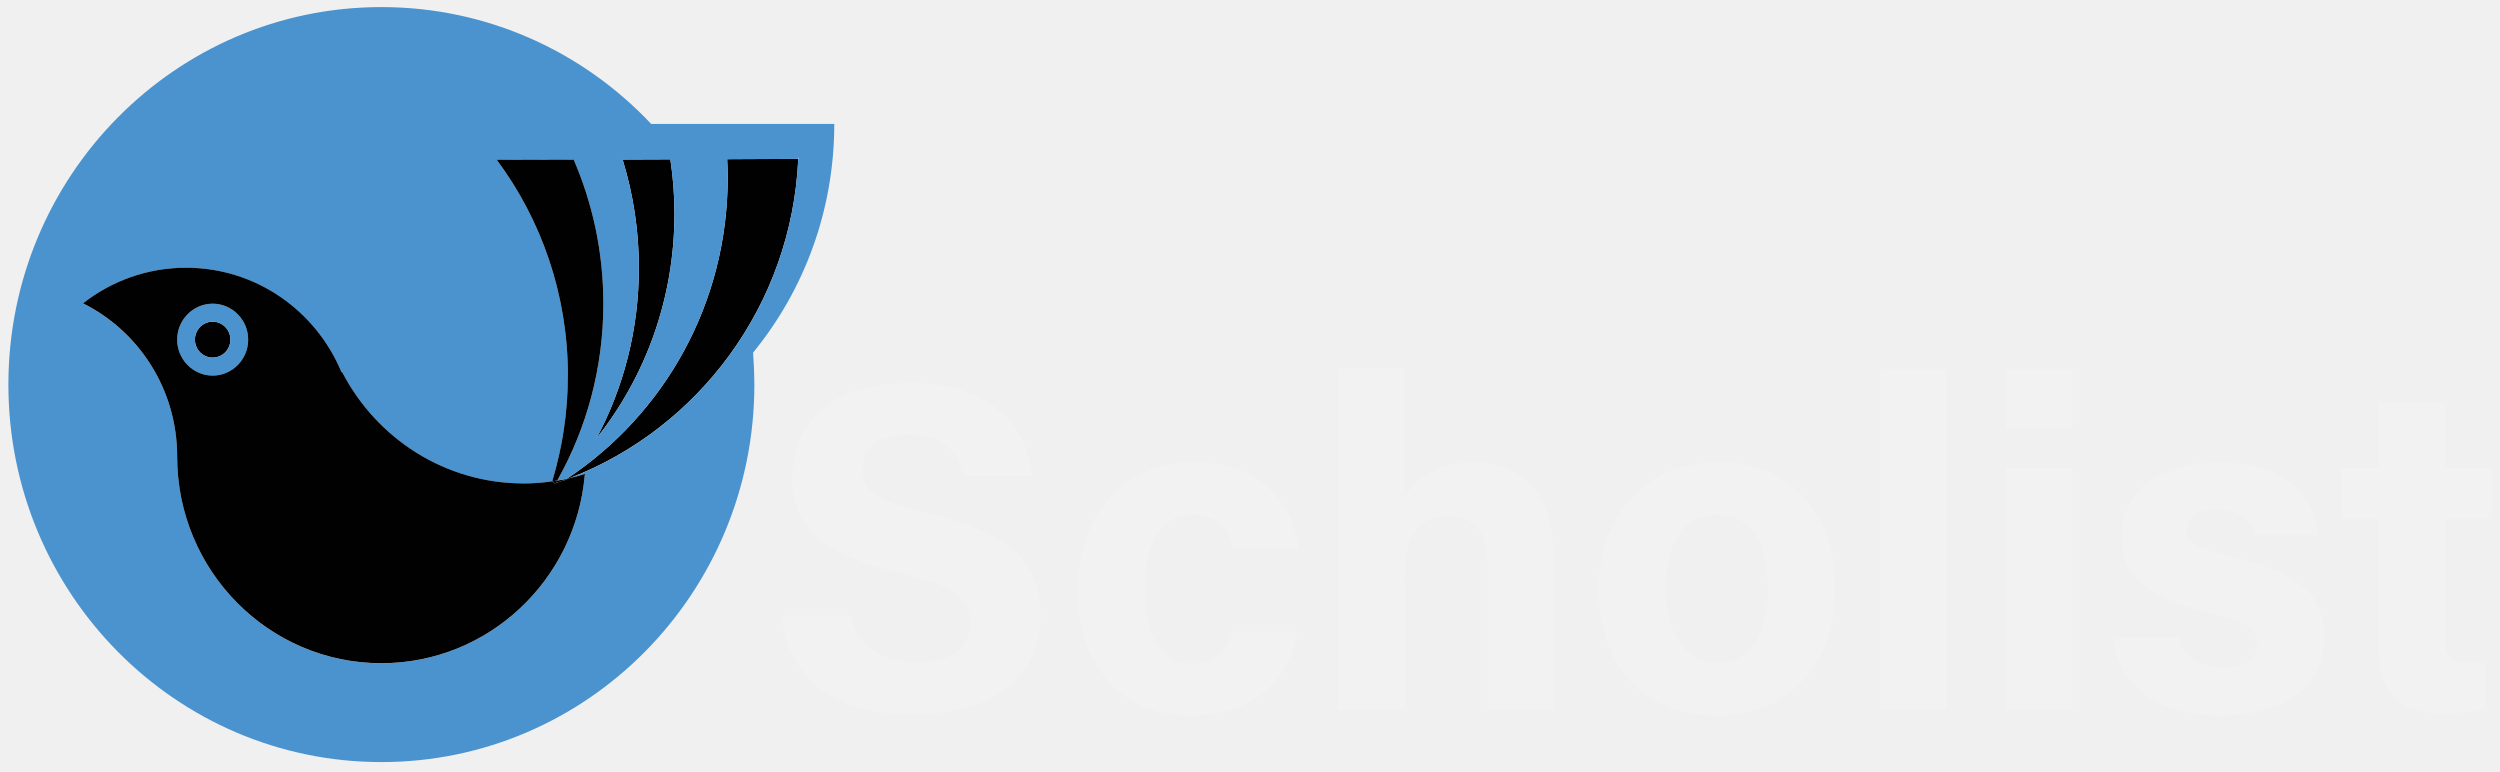
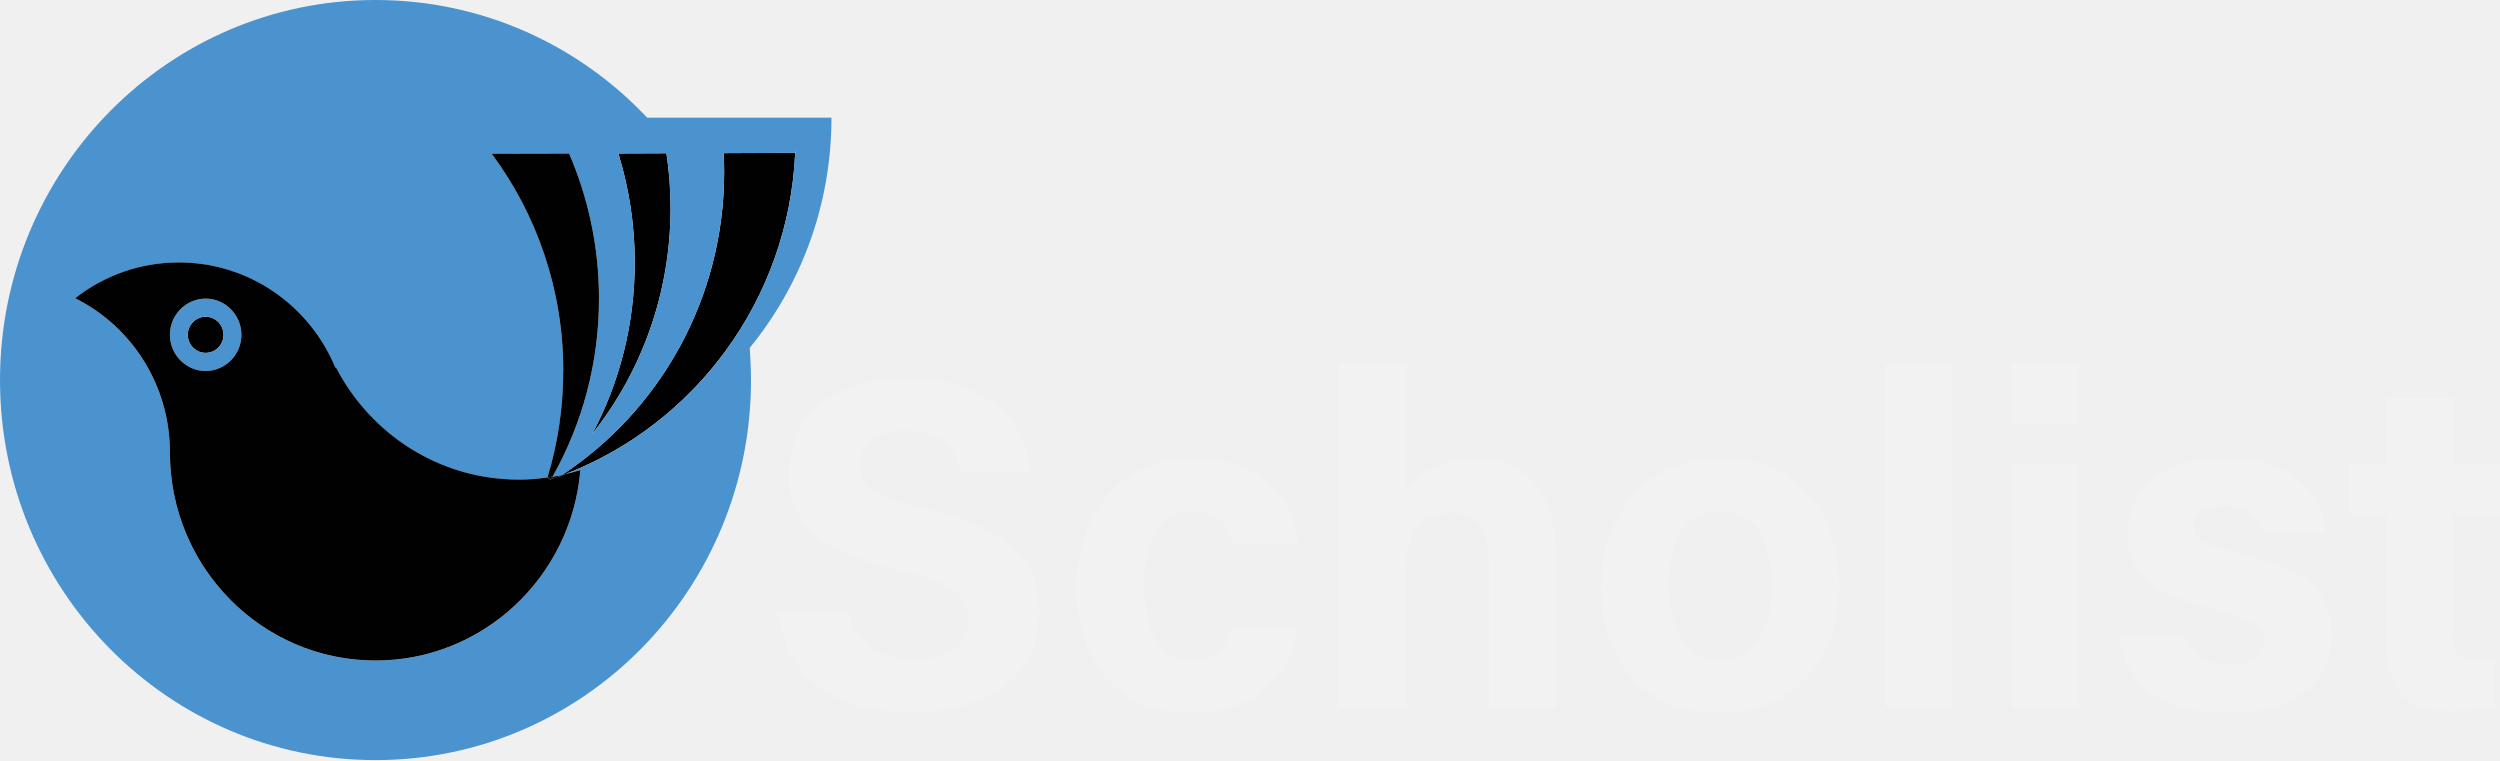
- <svg xmlns="http://www.w3.org/2000/svg" width="149" height="46" viewBox="0 0 149 46" fill="none">
-   <g clip-path="url(#clip0_1_1038)">
-     <path d="M33.708 28.589L33.613 28.654L33.644 28.611C33.666 28.6 33.686 28.589 33.708 28.589Z" fill="#010101" />
-     <path d="M33.93 28.503C33.857 28.535 33.781 28.557 33.708 28.589C33.739 28.566 33.772 28.557 33.792 28.524C33.846 28.524 33.888 28.512 33.93 28.501V28.503Z" fill="#010101" />
-     <path d="M33.792 28.526C33.77 28.557 33.739 28.568 33.708 28.591C33.686 28.591 33.666 28.602 33.644 28.613L33.697 28.548C33.728 28.548 33.761 28.537 33.792 28.526Z" fill="#010101" />
-     <path d="M33.22 28.631C33.38 28.62 33.537 28.589 33.697 28.546L33.644 28.611C33.475 28.676 33.316 28.728 33.147 28.782C33.178 28.728 33.2 28.685 33.22 28.631Z" fill="#010101" />
-     <path d="M32.914 28.685C33.02 28.674 33.116 28.663 33.22 28.631C33.198 28.685 33.178 28.728 33.147 28.782C33.116 28.793 33.094 28.804 33.063 28.813L32.914 28.696V28.685Z" fill="#010101" />
-     <path d="M40.197 12.743C40.197 17.811 38.46 22.472 35.549 26.125C37.169 23.103 38.078 19.632 38.078 15.958C38.078 13.731 37.739 11.586 37.127 9.572L37.105 9.507L39.953 9.496C40.113 10.556 40.197 11.638 40.197 12.743Z" fill="#010101" />
-     <path d="M47.576 9.465C47.183 18.186 41.626 25.546 33.93 28.503C33.888 28.515 33.846 28.526 33.792 28.526C39.572 24.702 43.372 18.1 43.372 10.601C43.372 10.226 43.361 9.851 43.341 9.487L47.576 9.465Z" fill="#010101" />
-     <path d="M40.197 12.743C40.197 11.64 40.113 10.558 39.953 9.496L37.105 9.507L37.127 9.572C37.741 11.586 38.078 13.729 38.078 15.958C38.078 19.634 37.169 23.105 35.549 26.125C38.46 22.472 40.197 17.811 40.197 12.743ZM44.96 22.921C44.96 35.349 35.01 45.42 22.731 45.42C10.452 45.42 0.5 35.349 0.5 22.921C0.5 10.493 10.452 0.422 22.731 0.422C29.052 0.422 34.766 3.09 38.811 7.388H49.723C49.723 12.563 47.913 17.308 44.885 21.015C44.927 21.648 44.958 22.279 44.958 22.921H44.96ZM29.611 9.53C32.268 13.109 33.846 17.555 33.846 22.387C33.846 24.583 33.517 26.694 32.914 28.687C32.353 28.773 31.78 28.815 31.199 28.815C26.52 28.815 22.456 26.137 20.413 22.216L20.349 22.174C18.825 18.52 15.257 15.96 11.086 15.96C8.779 15.96 6.641 16.753 4.948 18.082C8.271 19.744 10.559 23.204 10.559 27.21C10.559 34.014 16.009 39.53 22.731 39.53C29.083 39.53 34.3 34.602 34.851 28.324L34.873 28.25C34.567 28.346 34.247 28.431 33.93 28.508C41.626 25.551 47.183 18.19 47.576 9.469H47.607L47.585 9.341C47.585 9.384 47.585 9.426 47.574 9.469L43.338 9.492C43.361 9.855 43.37 10.23 43.37 10.605C43.37 18.105 39.569 24.704 33.79 28.53C33.759 28.541 33.726 28.553 33.695 28.553C33.535 28.595 33.377 28.627 33.218 28.638C34.964 25.53 35.96 21.931 35.96 18.107C35.96 15.022 35.314 12.096 34.161 9.451L34.183 9.525L29.611 9.536V9.53Z" fill="#4A93CF" />
-     <path d="M33.846 22.387C33.846 17.555 32.269 13.109 29.611 9.53L34.183 9.518L34.161 9.444C35.315 12.092 35.96 15.015 35.96 18.1C35.96 21.924 34.964 25.526 33.218 28.631C33.112 28.663 33.016 28.674 32.912 28.685C33.515 26.691 33.844 24.581 33.844 22.385L33.846 22.387Z" fill="#010101" />
-     <path d="M12.675 21.314C13.259 21.314 13.733 20.834 13.733 20.242C13.733 19.651 13.259 19.171 12.675 19.171C12.091 19.171 11.617 19.651 11.617 20.242C11.617 20.834 12.091 21.314 12.675 21.314Z" fill="#010101" />
-     <path d="M13.733 20.242C13.733 19.654 13.256 19.171 12.675 19.171C12.094 19.171 11.617 19.654 11.617 20.242C11.617 20.831 12.094 21.314 12.675 21.314C13.256 21.314 13.733 20.831 13.733 20.242ZM12.675 18.1C13.84 18.1 14.791 19.064 14.791 20.242C14.791 21.421 13.84 22.385 12.675 22.385C11.51 22.385 10.559 21.421 10.559 20.242C10.559 19.064 11.51 18.1 12.675 18.1Z" fill="#4A93CF" />
-     <path d="M14.791 20.242C14.791 19.064 13.84 18.1 12.675 18.1C11.51 18.1 10.559 19.064 10.559 20.242C10.559 21.421 11.51 22.385 12.675 22.385C13.84 22.385 14.791 21.421 14.791 20.242ZM31.199 28.813C31.78 28.813 32.353 28.77 32.914 28.685V28.696L33.063 28.813C33.094 28.802 33.116 28.791 33.147 28.782C33.316 28.728 33.475 28.674 33.644 28.611L33.613 28.654L33.708 28.589C33.782 28.557 33.857 28.535 33.93 28.503C34.247 28.429 34.565 28.342 34.873 28.245L34.851 28.319C34.301 34.597 29.083 39.526 22.731 39.526C16.009 39.526 10.559 34.009 10.559 27.206C10.559 23.198 8.271 19.737 4.948 18.078C6.641 16.749 8.78 15.956 11.087 15.956C15.257 15.956 18.825 18.516 20.349 22.169L20.413 22.212C22.456 26.132 26.52 28.811 31.199 28.811V28.813Z" fill="#010101" />
-     <path d="M50.704 36.679C51.136 38.608 52.503 39.452 54.699 39.452C56.895 39.452 57.825 38.576 57.825 37.17C57.825 35.608 56.911 34.93 53.665 34.166C48.503 32.94 47.225 31.038 47.225 28.445C47.225 25.097 49.699 22.825 54.191 22.825C59.229 22.825 61.235 25.566 61.508 28.375H57.375C57.177 27.194 56.532 25.91 54.085 25.91C52.419 25.91 51.414 26.606 51.414 27.969C51.414 29.332 52.219 29.846 55.285 30.565C60.804 31.88 62.014 33.96 62.014 36.665C62.014 40.173 59.391 42.578 54.378 42.578C49.364 42.578 47.026 40.177 46.571 36.677H50.704V36.679Z" fill="#F2F2F2" />
-     <path d="M77.354 37.649C76.864 40.051 75.193 42.643 70.949 42.643C66.706 42.643 64.236 39.537 64.236 35.204C64.236 30.87 66.803 27.556 71.138 27.556C75.941 27.556 77.276 31.043 77.354 32.675H73.503C73.259 31.501 72.602 30.679 71.062 30.679C69.259 30.679 68.238 32.278 68.238 35.073C68.238 38.143 69.319 39.542 71.047 39.542C72.403 39.542 73.128 38.731 73.481 37.649H77.356H77.354Z" fill="#F2F2F2" />
-     <path d="M83.719 21.976V29.592C84.345 28.658 85.498 27.556 87.799 27.556C90.454 27.556 92.571 29.148 92.571 33.057V42.308H88.651V33.654C88.651 31.779 87.994 30.782 86.339 30.782C84.147 30.782 83.717 32.433 83.717 34.658V42.308H79.772V21.976H83.717H83.719Z" fill="#F2F2F2" />
-     <path d="M109.376 35.071C109.376 39.434 106.795 42.643 102.283 42.643C97.771 42.643 95.286 39.452 95.286 35.148C95.286 30.843 97.944 27.556 102.47 27.556C106.662 27.556 109.376 30.551 109.376 35.071ZM99.29 35.098C99.29 37.873 100.471 39.517 102.37 39.517C104.269 39.517 105.373 37.871 105.373 35.123C105.373 32.105 104.28 30.679 102.314 30.679C100.484 30.679 99.29 32.051 99.29 35.098Z" fill="#F2F2F2" />
-     <path d="M112.084 42.308V21.976H116.028V42.308H112.084Z" fill="#F2F2F2" />
-     <path d="M119.571 21.976H123.516V25.537H119.571V21.976ZM119.571 27.89H123.516V42.308H119.571V27.89Z" fill="#F2F2F2" />
-     <path d="M129.827 37.974C130.125 39.124 131.052 39.769 132.525 39.769C133.998 39.769 134.513 39.239 134.513 38.365C134.513 37.44 133.9 37.076 131.859 36.569C127.218 35.41 126.46 33.957 126.46 31.923C126.46 29.889 127.939 27.556 132.237 27.556C136.534 27.556 138.02 29.943 138.142 31.896H134.391C134.264 31.364 133.914 30.356 132.059 30.356C130.755 30.356 130.333 30.94 130.333 31.588C130.333 32.307 130.775 32.653 133.088 33.199C137.84 34.317 138.513 35.967 138.513 38.08C138.513 40.467 136.718 42.64 132.374 42.64C128.03 42.64 126.264 40.527 125.952 37.972H129.827V37.974Z" fill="#F2F2F2" />
-     <path d="M139.568 27.89H141.765V23.986H145.709V27.89H148.5V30.892H145.709V38.008C145.709 39.102 146.04 39.528 147.215 39.528C147.435 39.528 147.819 39.526 148.114 39.483V42.229C147.331 42.499 146.259 42.506 145.463 42.506C142.683 42.506 141.765 41.001 141.765 38.48V30.895H139.568V27.893V27.89Z" fill="#F2F2F2" />
+ <svg xmlns="http://www.w3.org/2000/svg" width="148" height="45" viewBox="0 0 148 45" fill="none">
+   <g clip-path="url(#clip0_1_1682)">
+     <path d="M33.208 28.166L33.113 28.231L33.144 28.189C33.166 28.177 33.186 28.166 33.208 28.166V28.166Z" fill="#010101" />
+     <path d="M33.43 28.081C33.357 28.112 33.281 28.135 33.208 28.166C33.239 28.144 33.272 28.135 33.292 28.101C33.346 28.101 33.388 28.09 33.43 28.079V28.081Z" fill="#010101" />
+     <path d="M33.292 28.103C33.27 28.135 33.239 28.146 33.208 28.169C33.186 28.169 33.166 28.18 33.144 28.191L33.197 28.126C33.228 28.126 33.261 28.115 33.292 28.103V28.103Z" fill="#010101" />
+     <path d="M32.72 28.209C32.88 28.198 33.037 28.166 33.197 28.124L33.144 28.189C32.975 28.254 32.815 28.305 32.647 28.359C32.678 28.305 32.7 28.263 32.72 28.209V28.209Z" fill="#010101" />
+     <path d="M32.414 28.263C32.52 28.252 32.616 28.24 32.72 28.209C32.698 28.263 32.678 28.305 32.647 28.359C32.616 28.37 32.594 28.382 32.562 28.391L32.414 28.274V28.263V28.263Z" fill="#010101" />
+     <path d="M39.697 12.32C39.697 17.388 37.96 22.05 35.049 25.703C36.669 22.681 37.578 19.209 37.578 15.536C37.578 13.308 37.239 11.164 36.627 9.15L36.605 9.085L39.453 9.074C39.613 10.133 39.697 11.216 39.697 12.32V12.32Z" fill="#010101" />
+     <path d="M47.076 9.042C46.683 17.763 41.126 25.124 33.43 28.081C33.388 28.092 33.346 28.103 33.292 28.103C39.072 24.279 42.872 17.678 42.872 10.178C42.872 9.803 42.861 9.428 42.841 9.065L47.076 9.042V9.042Z" fill="#010101" />
+     <path d="M39.697 12.32C39.697 11.218 39.613 10.136 39.453 9.074L36.605 9.085L36.627 9.15C37.241 11.164 37.578 13.306 37.578 15.536C37.578 19.212 36.669 22.683 35.049 25.703C37.96 22.05 39.697 17.388 39.697 12.32V12.32ZM44.46 22.499C44.46 34.927 34.51 44.998 22.231 44.998C9.952 44.998 0 34.927 0 22.499C0 10.071 9.952 0 22.231 0C28.552 0 34.266 2.668 38.311 6.965H49.223C49.223 12.141 47.413 16.885 44.385 20.593C44.427 21.226 44.458 21.857 44.458 22.499H44.46ZM29.111 9.107C31.768 12.687 33.346 17.132 33.346 21.965C33.346 24.16 33.017 26.271 32.414 28.265C31.853 28.35 31.28 28.393 30.699 28.393C26.02 28.393 21.956 25.714 19.913 21.794L19.849 21.751C18.325 18.098 14.757 15.538 10.586 15.538C8.279 15.538 6.141 16.331 4.448 17.66C7.771 19.322 10.059 22.782 10.059 26.788C10.059 33.591 15.509 39.108 22.231 39.108C28.583 39.108 33.8 34.179 34.351 27.901L34.373 27.827C34.067 27.924 33.747 28.009 33.43 28.085C41.126 25.128 46.683 17.768 47.076 9.047H47.107L47.085 8.919C47.085 8.961 47.085 9.004 47.074 9.047L42.838 9.069C42.861 9.433 42.87 9.808 42.87 10.183C42.87 17.683 39.069 24.282 33.29 28.108C33.259 28.119 33.226 28.13 33.195 28.13C33.035 28.173 32.877 28.204 32.718 28.216C34.464 25.108 35.46 21.509 35.46 17.685C35.46 14.6 34.814 11.674 33.661 9.029L33.683 9.103L29.111 9.114V9.107Z" fill="#4A93CF" />
+     <path d="M33.346 21.964C33.346 17.132 31.768 12.687 29.111 9.107L33.683 9.096L33.661 9.022C34.814 11.669 35.46 14.593 35.46 17.678C35.46 21.502 34.464 25.104 32.718 28.209C32.611 28.24 32.516 28.252 32.412 28.263C33.015 26.269 33.343 24.158 33.343 21.962L33.346 21.964Z" fill="#010101" />
+     <path d="M12.175 20.891C12.759 20.891 13.233 20.412 13.233 19.82C13.233 19.229 12.759 18.749 12.175 18.749C11.591 18.749 11.117 19.229 11.117 19.82C11.117 20.412 11.591 20.891 12.175 20.891Z" fill="#010101" />
+     <path d="M13.233 19.82C13.233 19.232 12.756 18.749 12.175 18.749C11.594 18.749 11.117 19.232 11.117 19.82C11.117 20.408 11.594 20.891 12.175 20.891C12.756 20.891 13.233 20.408 13.233 19.82V19.82ZM12.175 17.678C13.34 17.678 14.291 18.641 14.291 19.82C14.291 20.999 13.34 21.962 12.175 21.962C11.01 21.962 10.059 20.999 10.059 19.82C10.059 18.641 11.01 17.678 12.175 17.678V17.678Z" fill="#4A93CF" />
+     <path d="M14.291 19.82C14.291 18.641 13.34 17.678 12.175 17.678C11.01 17.678 10.059 18.641 10.059 19.82C10.059 20.999 11.01 21.962 12.175 21.962C13.34 21.962 14.291 20.999 14.291 19.82V19.82ZM30.699 28.391C31.28 28.391 31.853 28.348 32.414 28.263V28.274L32.562 28.391C32.594 28.38 32.616 28.368 32.647 28.359C32.815 28.305 32.975 28.252 33.144 28.189L33.113 28.231L33.208 28.166C33.281 28.135 33.357 28.112 33.43 28.081C33.747 28.007 34.064 27.919 34.373 27.823L34.351 27.897C33.8 34.175 28.583 39.104 22.231 39.104C15.509 39.104 10.059 33.587 10.059 26.783C10.059 22.775 7.771 19.315 4.448 17.656C6.141 16.326 8.279 15.534 10.586 15.534C14.757 15.534 18.325 18.093 19.849 21.747L19.913 21.789C21.956 25.71 26.02 28.389 30.699 28.389V28.391Z" fill="#010101" />
+     <path d="M50.204 36.256C50.636 38.185 52.003 39.029 54.199 39.029C56.395 39.029 57.325 38.154 57.325 36.748C57.325 35.185 56.411 34.507 53.165 33.744C48.003 32.518 46.725 30.616 46.725 28.023C46.725 24.675 49.199 22.402 53.691 22.402C58.729 22.402 60.735 25.144 61.008 27.953H56.875C56.677 26.772 56.032 25.488 53.585 25.488C51.919 25.488 50.914 26.184 50.914 27.547C50.914 28.91 51.719 29.424 54.785 30.142C60.304 31.458 61.513 33.537 61.513 36.243C61.513 39.75 58.891 42.155 53.877 42.155C48.864 42.155 46.526 39.755 46.071 36.254H50.204V36.256Z" fill="#F2F2F2" />
+     <path d="M76.854 37.227C76.364 39.629 74.693 42.22 70.449 42.22C66.205 42.22 63.736 39.115 63.736 34.781C63.736 30.448 66.303 27.133 70.638 27.133C75.441 27.133 76.776 30.62 76.854 32.253H73.003C72.759 31.079 72.102 30.257 70.562 30.257C68.759 30.257 67.738 31.855 67.738 34.651C67.738 37.721 68.819 39.119 70.547 39.119C71.902 39.119 72.628 38.309 72.981 37.227H76.856H76.854Z" fill="#F2F2F2" />
+     <path d="M83.219 21.554V29.17C83.844 28.236 84.998 27.133 87.299 27.133C89.954 27.133 92.07 28.725 92.07 32.635V41.886H88.15V33.232C88.15 31.357 87.494 30.36 85.839 30.36C83.647 30.36 83.217 32.01 83.217 34.236V41.886H79.272V21.554H83.217H83.219Z" fill="#F2F2F2" />
+     <path d="M108.875 34.649C108.875 39.012 106.295 42.22 101.783 42.22C97.27 42.22 94.786 39.029 94.786 34.725C94.786 30.421 97.444 27.133 101.969 27.133C106.162 27.133 108.875 30.129 108.875 34.649V34.649ZM98.79 34.676C98.79 37.451 99.97 39.095 101.869 39.095C103.768 39.095 104.873 37.449 104.873 34.7C104.873 31.683 103.779 30.257 101.814 30.257C99.984 30.257 98.79 31.629 98.79 34.676V34.676Z" fill="#F2F2F2" />
+     <path d="M111.584 41.886V21.554H115.528V41.886H111.584Z" fill="#F2F2F2" />
+     <path d="M119.071 21.554H123.016V25.115H119.071V21.554ZM119.071 27.468H123.016V41.886H119.071V27.468Z" fill="#F2F2F2" />
+     <path d="M129.327 37.552C129.625 38.702 130.552 39.346 132.025 39.346C133.498 39.346 134.013 38.816 134.013 37.943C134.013 37.018 133.4 36.654 131.359 36.146C126.718 34.988 125.96 33.535 125.96 31.501C125.96 29.466 127.439 27.133 131.736 27.133C136.034 27.133 137.52 29.52 137.642 31.474H133.891C133.764 30.942 133.414 29.933 131.559 29.933C130.255 29.933 129.833 30.517 129.833 31.166C129.833 31.885 130.275 32.23 132.588 32.776C137.34 33.894 138.013 35.545 138.013 37.658C138.013 40.044 136.218 42.218 131.874 42.218C127.53 42.218 125.764 40.105 125.452 37.55H129.327V37.552Z" fill="#F2F2F2" />
+     <path d="M139.068 27.468H141.265V23.563H145.209V27.468H148V30.47H145.209V37.586C145.209 38.679 145.54 39.106 146.716 39.106C146.935 39.106 147.319 39.104 147.614 39.061V41.807C146.831 42.077 145.759 42.083 144.963 42.083C142.183 42.083 141.265 40.579 141.265 38.057V30.472H139.068V27.47V27.468Z" fill="#F2F2F2" />
  </g>
  <defs>
-     <clipPath id="clip0_1_1038">
-       <rect width="148" height="45" fill="white" transform="translate(0.5 0.422363)" />
+     <clipPath id="clip0_1_1682">
+       <rect width="148" height="45" fill="white" />
    </clipPath>
  </defs>
</svg>
